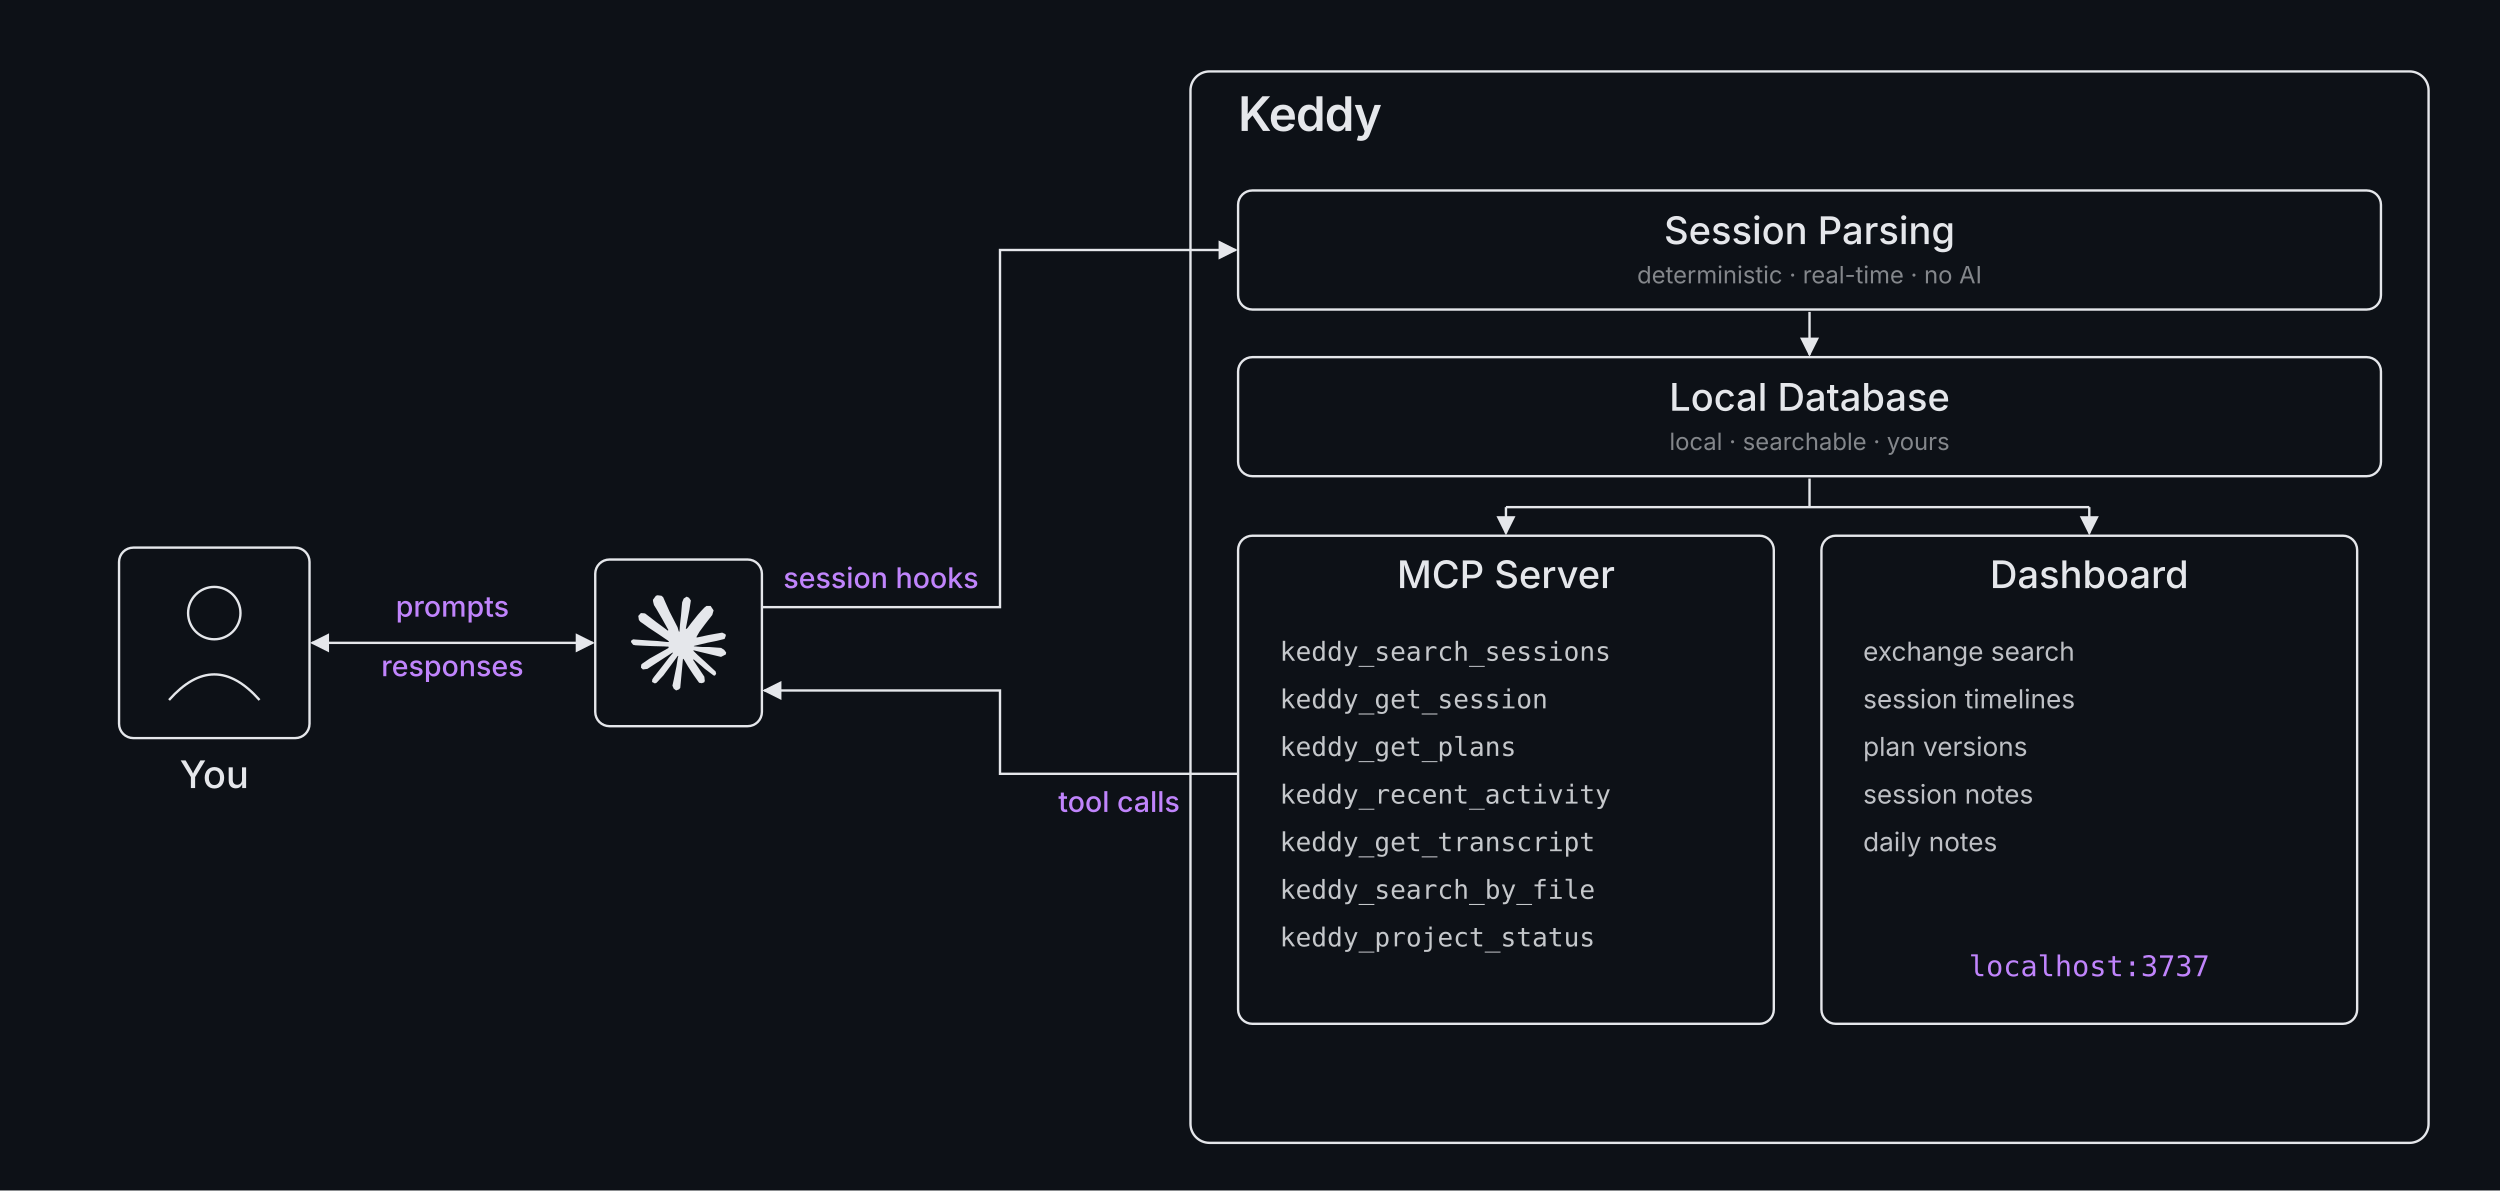
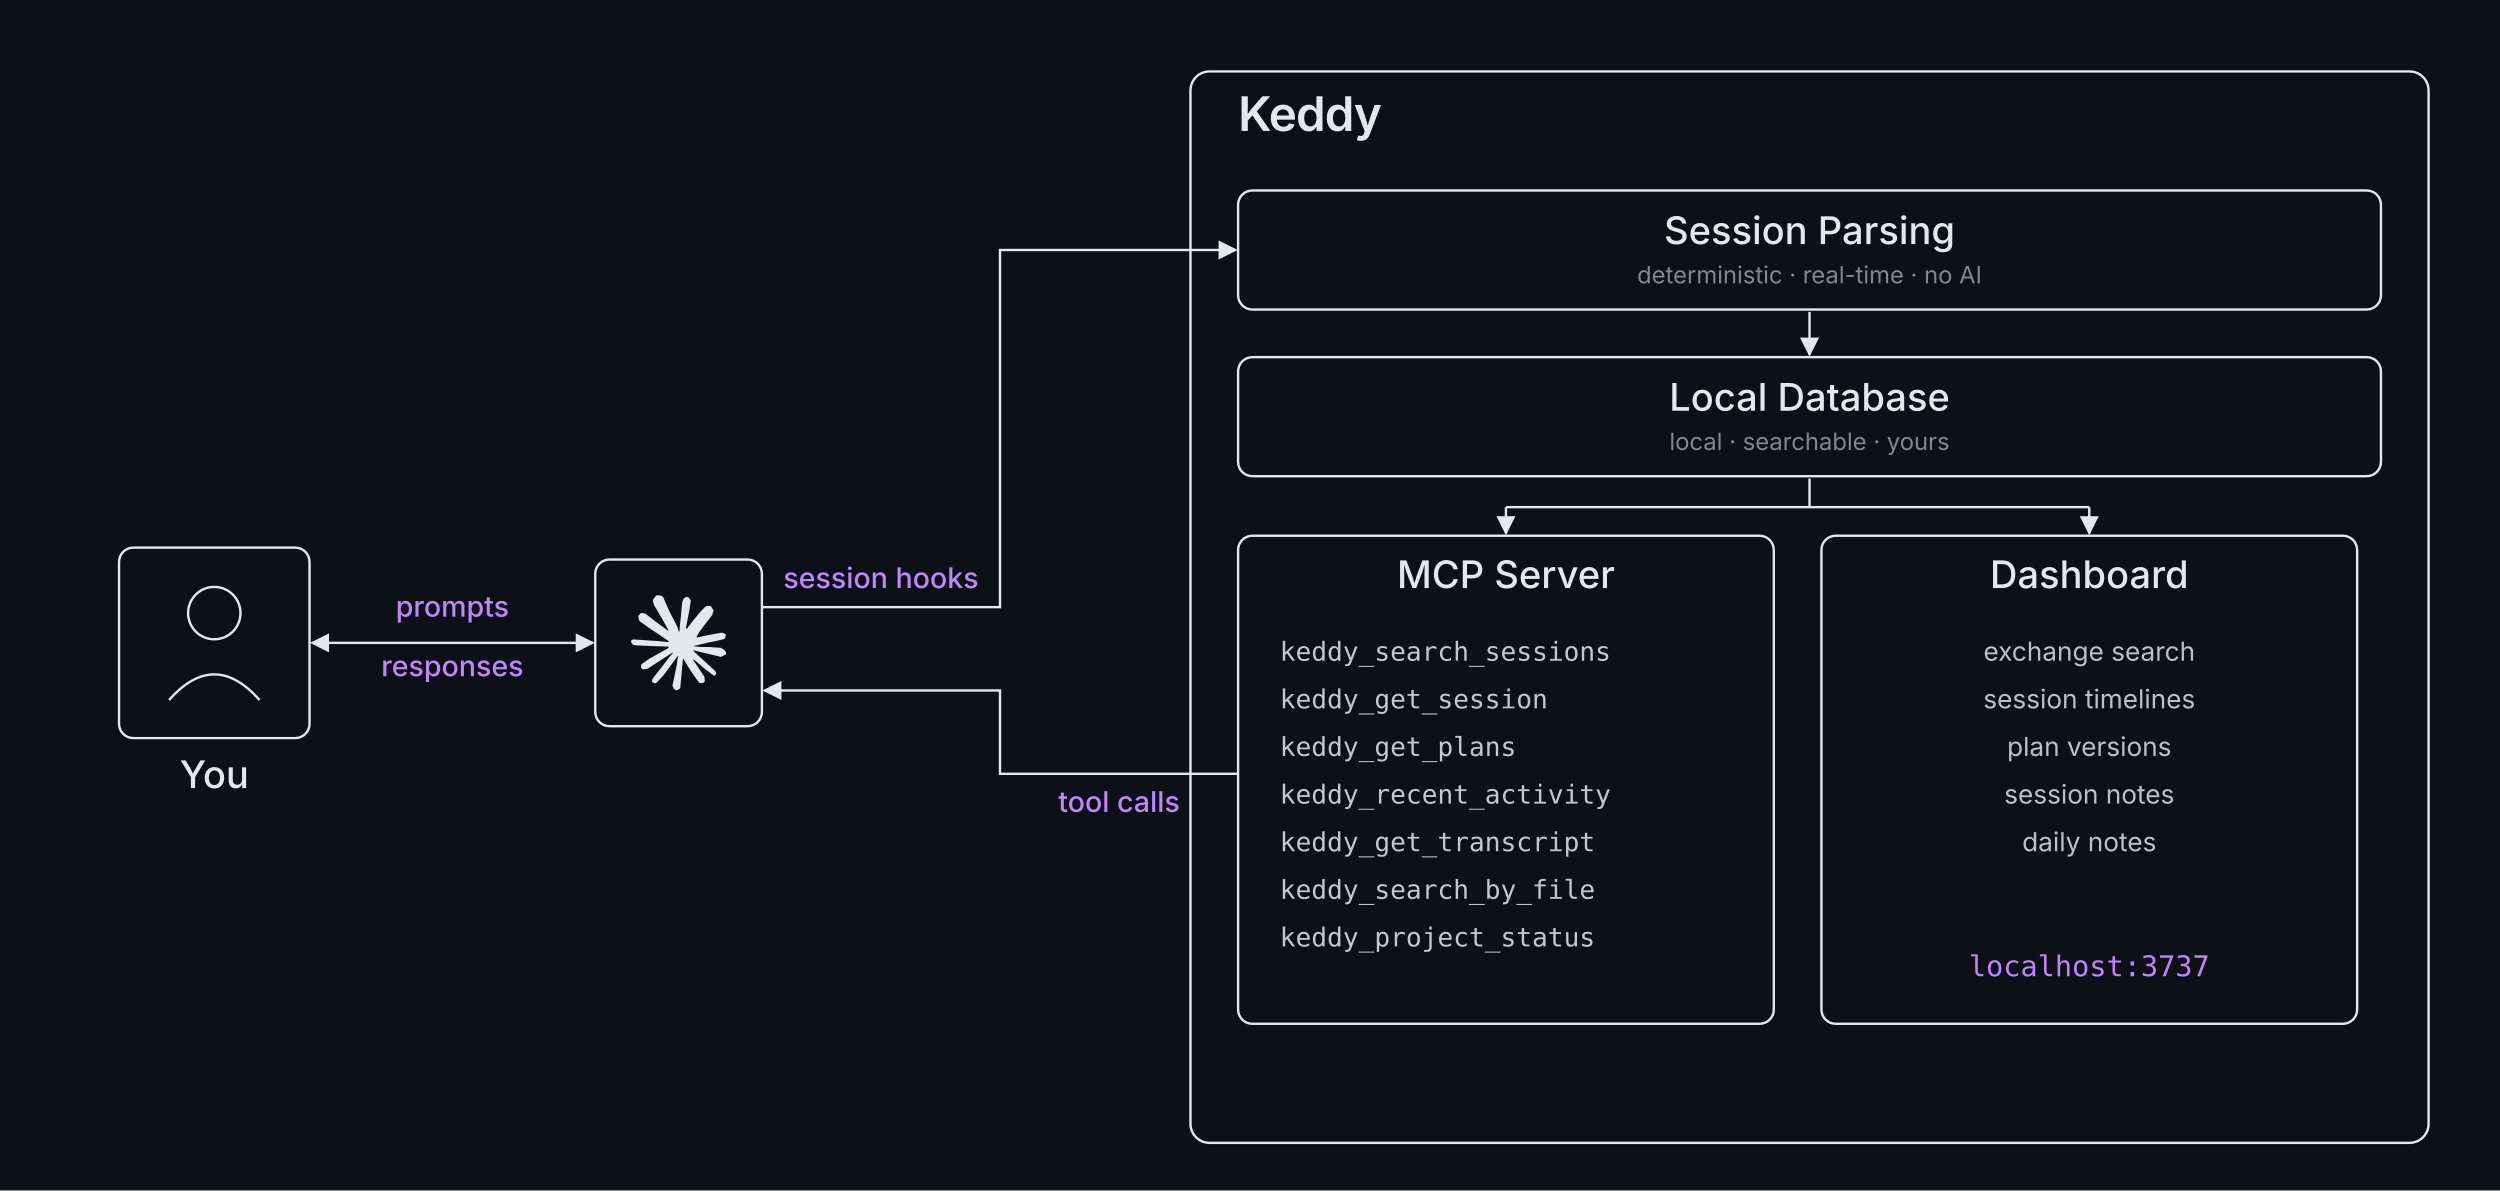
<svg xmlns="http://www.w3.org/2000/svg" viewBox="0 0 2100 1000" role="img" aria-label="Keddy architecture: You interact with Claude Code; Claude Code sends session hooks to Keddy's session reader, which writes to a local database. The database serves both MCP tools that Claude can call, and a dashboard you open in your browser.">
  <defs>
    <style>
      .bg { fill: #0d1117; }
      .box { fill: none; stroke: #e5e7eb; stroke-width: 2; }
      .label { font-family: -apple-system, BlinkMacSystemFont, "Inter", "Helvetica Neue", Arial, sans-serif; fill: #e5e7eb; }
      .label-box { font-size: 32px; font-weight: 500; }
      .label-sub { font-size: 20px; font-weight: 400; opacity: 0.55; }
      .label-title { font-size: 40px; font-weight: 600; letter-spacing: -0.02em; }
      .label-arrow { font-family: -apple-system, BlinkMacSystemFont, "Inter", "Helvetica Neue", Arial, sans-serif; font-size: 24px; font-weight: 500; fill: #c084fc; }
      .tool-list { font-family: ui-monospace, "SF Mono", Menlo, Consolas, monospace; font-size: 22px; fill: #e5e7eb; opacity: 0.85; }
      .capability-list { font-family: -apple-system, BlinkMacSystemFont, "Inter", "Helvetica Neue", Arial, sans-serif; font-size: 22px; fill: #e5e7eb; opacity: 0.82; }
      .arrow { stroke: #e5e7eb; stroke-width: 2; fill: none; }
    </style>
    <marker id="arrowhead" viewBox="0 0 10 10" refX="9" refY="5" markerWidth="8" markerHeight="8" orient="auto-start-reverse">
      <path d="M 0 0 L 10 5 L 0 10 z" fill="#e5e7eb" />
    </marker>
  </defs>
  <rect x="0" y="0" width="2100" height="1000" class="bg" />
  <rect x="100" y="460" width="160" height="160" rx="12" class="box" />
  <circle cx="180" cy="515" r="22" fill="none" stroke="#e5e7eb" stroke-width="2" />
  <path d="M 142 588 Q 180 545 218 588" fill="none" stroke="#e5e7eb" stroke-width="2" />
  <text x="180" y="662" text-anchor="middle" class="label label-box">You</text>
  <line x1="262" y1="540" x2="498" y2="540" class="arrow" marker-end="url(#arrowhead)" marker-start="url(#arrowhead)" />
  <text x="380" y="518" text-anchor="middle" class="label-arrow">prompts</text>
  <text x="380" y="568" text-anchor="middle" class="label-arrow">responses</text>
  <rect x="500" y="470" width="140" height="140" rx="12" class="box" />
  <svg x="530" y="500" width="80" height="80" viewBox="0 0 24 24">
    <path fill="#e5e7eb" d="m4.714 15.956 4.717-2.647.079-.231-.079-.128h-.231l-.789-.049-2.696-.073-2.337-.097-2.265-.121-.571-.121-.534-.704.055-.352.48-.322.686.061 1.518.103 2.277.158 1.651.097 2.447.255h.389l.055-.158-.134-.097-.103-.097L6.973 9.836l-2.55-1.688-1.336-.971-.723-.492-.364-.461-.158-1.008.656-.723.88.061.225.061.892.686 1.906 1.475 2.489 1.834.364.303.146-.103.018-.073-.164-.273-1.354-2.447-1.445-2.489-.643-1.032-.17-.619c-.061-.255-.103-.467-.103-.729L6.287.134 6.7 0l.996.134.419.364.619 1.415 1.002 2.228 1.554 3.03.455.898.243.832.091.255h.158v-.146l.128-1.706.237-2.095.231-2.696.079-.759.376-.911.747-.492.583.279.48.686-.067.443-.285 1.852-.559 2.902-.364 1.943h.212l.243-.243.984-1.305 1.651-2.064.729-.82.85-.905.546-.431h1.032l.759 1.129-.34 1.166-1.062 1.348-.88 1.141-1.263 1.7-.789 1.36.073.109.188-.018 2.853-.607 1.542-.279 1.84-.316.832.389.091.395-.328.807-1.967.486-2.307.461-3.436.814-.043.03.049.061 1.548.146.662.036h1.621l3.018.225.789.522.474.638-.079.486-1.214.619-1.639-.389-3.825-.911-1.311-.328h-.182v.109l1.093 1.069 2.003 1.809 2.507 2.331.128.577-.322.455-.34-.049-2.204-1.657-.85-.747-1.925-1.621h-.128v.17l.443.65 2.344 3.521.121 1.081-.17.352-.607.212-.668-.121-1.372-1.925L14.38 17.959l-1.141-1.943-.14.079-.674 7.255-.316.37-.729.279-.607-.461-.322-.747.322-1.475.389-1.925.316-1.53.285-1.9.17-.631-.012-.043-.14.018-1.433 1.967-2.18 2.945-1.724 1.846-.413.164-.716-.37.067-.662.401-.589 2.386-3.036 1.439-1.882.929-1.087-.006-.158h-.055l-6.338 4.116-1.129.146-.486-.455.061-.747.231-.243 1.906-1.311Z" />
  </svg>
  <path d="M 640 510 L 840 510 L 840 210 L 1038 210" class="arrow" marker-end="url(#arrowhead)" />
  <text x="740" y="494" text-anchor="middle" class="label-arrow">session hooks</text>
  <path d="M 1040 650 L 840 650 L 840 580 L 642 580" class="arrow" marker-end="url(#arrowhead)" />
  <text x="940" y="682" text-anchor="middle" class="label-arrow">tool calls</text>
  <rect x="1000" y="60" width="1040" height="900" rx="16" class="box" />
  <text x="1040" y="110" class="label label-title">Keddy</text>
  <rect x="1040" y="160" width="960" height="100" rx="12" class="box" />
  <text x="1520" y="205" text-anchor="middle" class="label label-box">Session Parsing</text>
  <text x="1520" y="238" text-anchor="middle" class="label label-sub">deterministic · real-time · no AI</text>
  <line x1="1520" y1="262" x2="1520" y2="298" class="arrow" marker-end="url(#arrowhead)" />
  <rect x="1040" y="300" width="960" height="100" rx="12" class="box" />
  <text x="1520" y="345" text-anchor="middle" class="label label-box">Local Database</text>
  <text x="1520" y="378" text-anchor="middle" class="label label-sub">local · searchable · yours</text>
  <line x1="1520" y1="402" x2="1520" y2="426" class="arrow" />
  <line x1="1265" y1="426" x2="1755" y2="426" class="arrow" />
  <line x1="1265" y1="426" x2="1265" y2="448" class="arrow" marker-end="url(#arrowhead)" />
  <line x1="1755" y1="426" x2="1755" y2="448" class="arrow" marker-end="url(#arrowhead)" />
  <rect x="1040" y="450" width="450" height="410" rx="12" class="box" />
  <text x="1265" y="494" text-anchor="middle" class="label label-box">MCP Server</text>
  <g class="tool-list">
    <text x="1075" y="555">keddy_search_sessions</text>
    <text x="1075" y="595">keddy_get_session</text>
    <text x="1075" y="635">keddy_get_plans</text>
    <text x="1075" y="675">keddy_recent_activity</text>
    <text x="1075" y="715">keddy_get_transcript</text>
    <text x="1075" y="755">keddy_search_by_file</text>
    <text x="1075" y="795">keddy_project_status</text>
  </g>
  <rect x="1530" y="450" width="450" height="410" rx="12" class="box" />
  <text x="1755" y="494" text-anchor="middle" class="label label-box">Dashboard</text>
  <g class="capability-list">
-     <text x="1565" y="555">exchange search</text>
-     <text x="1565" y="595">session timelines</text>
-     <text x="1565" y="635">plan versions</text>
-     <text x="1565" y="675">session notes</text>
-     <text x="1565" y="715">daily notes</text>
+     <text x="1755" y="555" text-anchor="middle">exchange search</text>
+     <text x="1755" y="595" text-anchor="middle">session timelines</text>
+     <text x="1755" y="635" text-anchor="middle">plan versions</text>
+     <text x="1755" y="675" text-anchor="middle">session notes</text>
+     <text x="1755" y="715" text-anchor="middle">daily notes</text>
  </g>
  <text x="1755" y="820" text-anchor="middle" class="label-arrow" style="font-family: ui-monospace, 'SF Mono', Menlo, Consolas, monospace;">localhost:3737</text>
</svg>
